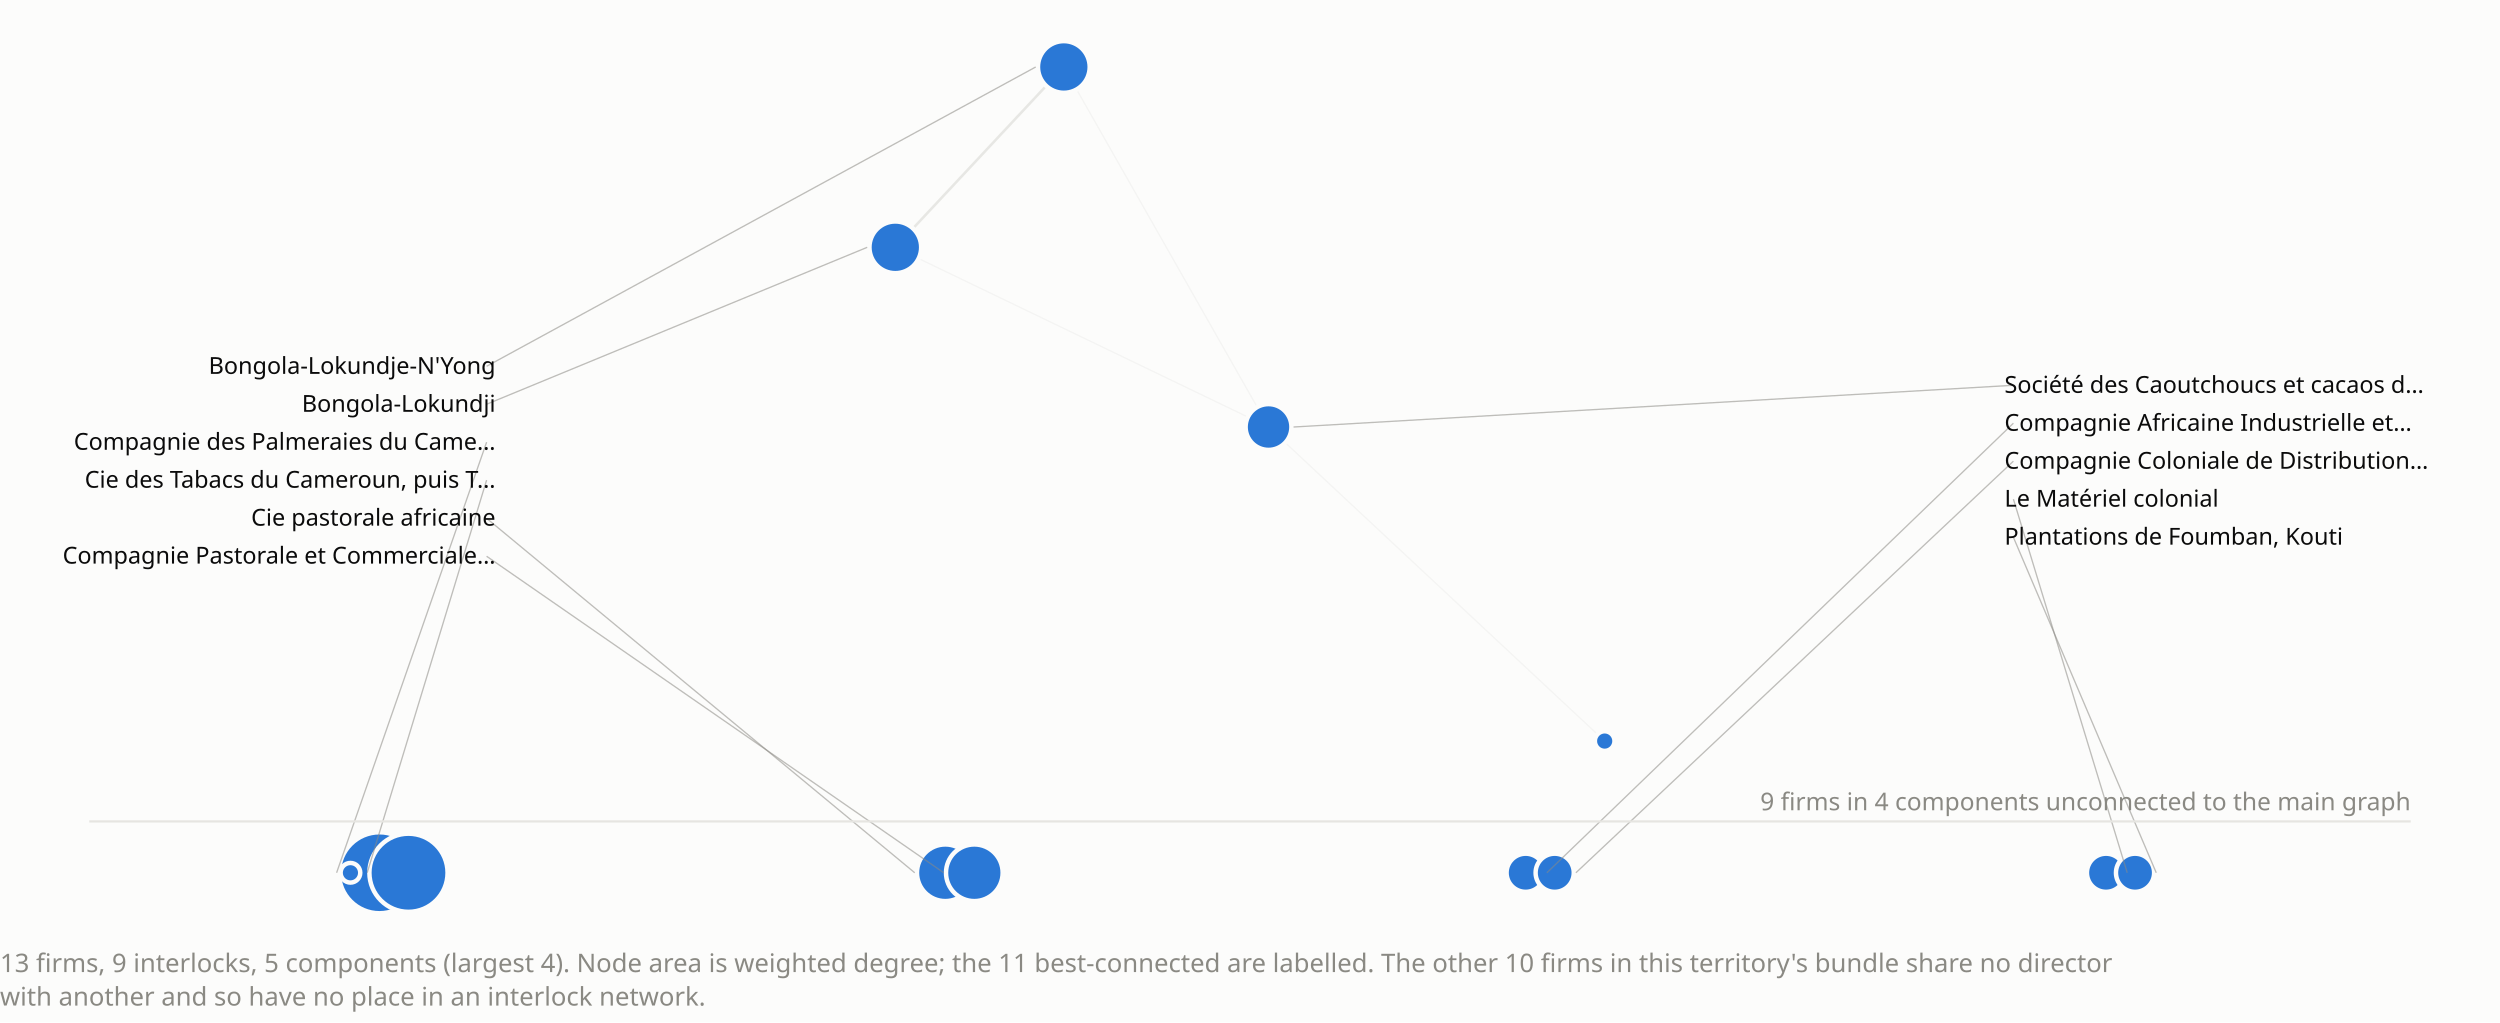
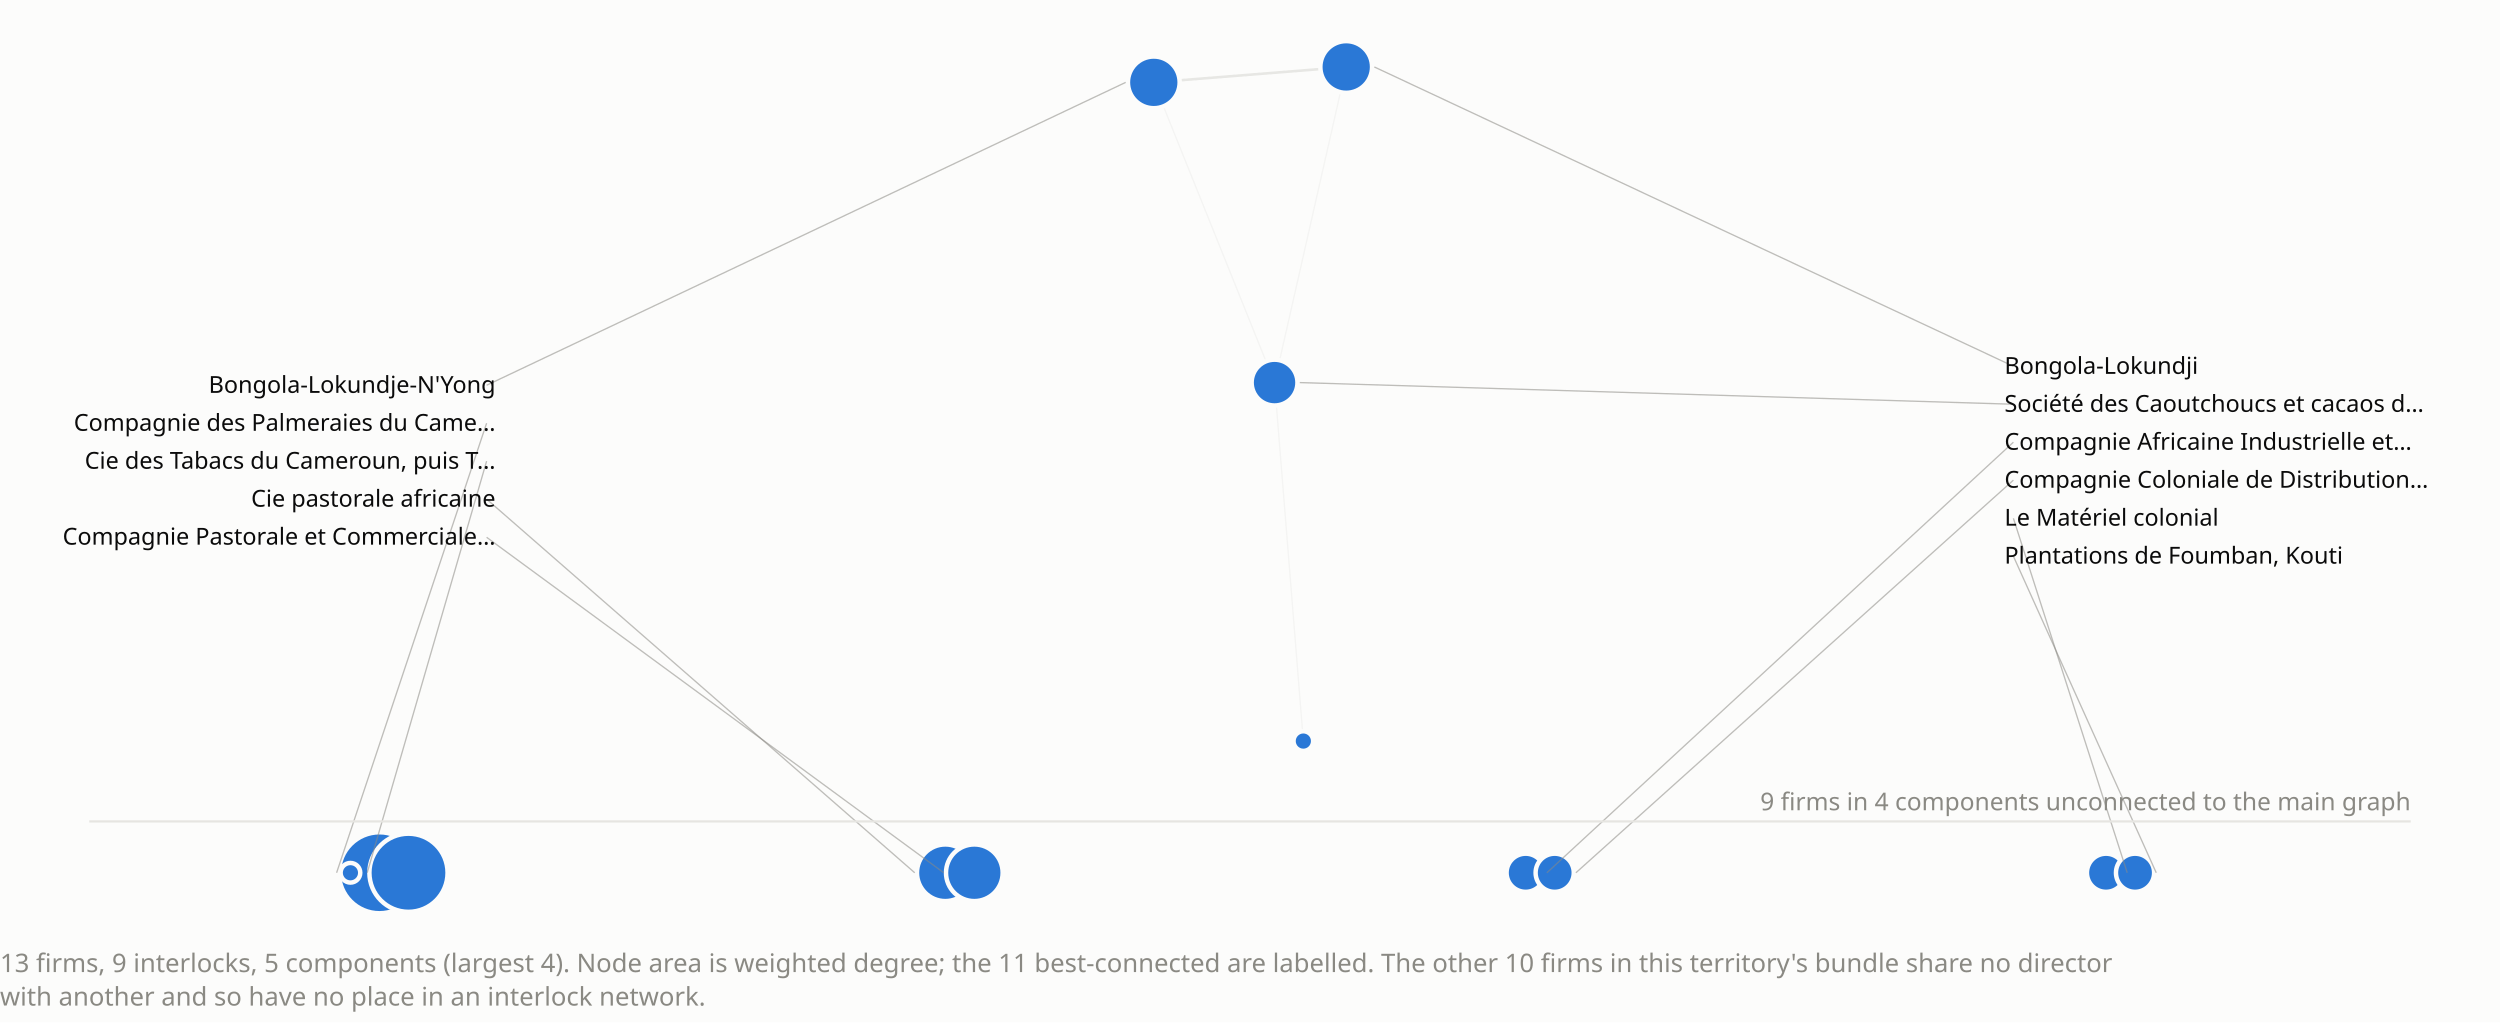
<svg xmlns="http://www.w3.org/2000/svg" viewBox="0 0 1120 458" width="1120" height="458" role="img" aria-label="Cameroun interlock network">
  <rect width="1120" height="458" fill="#fcfcfb" />
  <g stroke="#c9c8c2" fill="none">
    <path d="M170.0 391.0L183.0 391.0" stroke-width="2.00" stroke-opacity="0.620" />
-     <path d="M170.0 391.0L157.0 391.0M476.6 30.0L568.3 191.3M401.1 110.8L568.3 191.3M718.9 332.0L568.3 191.3" stroke-width="0.60" stroke-opacity="0.160" />
+     <path d="M170.0 391.0L157.0 391.0M516.9 36.9L571.0 171.4M603.1 30.0L571.0 171.4M583.9 332.0L571.0 171.4" stroke-width="0.60" stroke-opacity="0.160" />
    <path d="M423.5 391.0L436.5 391.0" stroke-width="1.72" stroke-opacity="0.620" />
-     <path d="M476.6 30.0L401.1 110.8" stroke-width="1.16" stroke-opacity="0.400" />
+     <path d="M516.9 36.9L603.1 30.0" stroke-width="1.16" stroke-opacity="0.400" />
    <path d="M683.5 391.0L696.5 391.0M943.5 391.0L956.5 391.0" stroke-width="0.88" stroke-opacity="0.280" />
  </g>
  <g>
    <circle class="nd" data-id="palmeraiescameroun" cx="170.0" cy="391.0" r="18.15" fill="#2a78d6" stroke="#fcfcfb" stroke-width="2" />
    <circle class="nd" data-id="tabacscameroun" cx="183.0" cy="391.0" r="17.51" fill="#2a78d6" stroke="#fcfcfb" stroke-width="2" />
    <circle class="nd" data-id="pastoraleafricaine" cx="423.5" cy="391.0" r="12.69" fill="#2a78d6" stroke="#fcfcfb" stroke-width="2" />
    <circle class="nd" data-id="pastoralecommercialeafricaine" cx="436.5" cy="391.0" r="12.69" fill="#2a78d6" stroke="#fcfcfb" stroke-width="2" />
-     <circle class="nd" data-id="bongolalokundjenyong" cx="476.6" cy="30.0" r="11.58" fill="#2a78d6" stroke="#fcfcfb" stroke-width="2" />
-     <circle class="nd" data-id="bongolalokundji" cx="401.1" cy="110.8" r="11.58" fill="#2a78d6" stroke="#fcfcfb" stroke-width="2" />
+     <circle class="nd" data-id="bongolalokundjenyong" cx="516.9" cy="36.9" r="11.58" fill="#2a78d6" stroke="#fcfcfb" stroke-width="2" />
+     <circle class="nd" data-id="bongolalokundji" cx="603.1" cy="30.0" r="11.58" fill="#2a78d6" stroke="#fcfcfb" stroke-width="2" />
    <circle class="nd" data-id="africaineindustrielleforestiere" cx="683.5" cy="391.0" r="8.55" fill="#2a78d6" stroke="#fcfcfb" stroke-width="2" />
    <circle class="nd" data-id="colonialedistributionenergieelectrique" cx="696.5" cy="391.0" r="8.55" fill="#2a78d6" stroke="#fcfcfb" stroke-width="2" />
    <circle class="nd" data-id="materielcolonial" cx="943.5" cy="391.0" r="8.55" fill="#2a78d6" stroke="#fcfcfb" stroke-width="2" />
    <circle class="nd" data-id="plantationsfoumbankouti" cx="956.5" cy="391.0" r="8.55" fill="#2a78d6" stroke="#fcfcfb" stroke-width="2" />
-     <circle class="nd" data-id="agricoleforestierecameroun" cx="718.9" cy="332.0" r="4.40" fill="#2a78d6" stroke="#fcfcfb" stroke-width="2" />
-     <circle class="nd" data-id="caoutchoucscacaoscameroun" cx="568.3" cy="191.3" r="10.26" fill="#2a78d6" stroke="#fcfcfb" stroke-width="2" />
+     <circle class="nd" data-id="agricoleforestierecameroun" cx="583.9" cy="332.0" r="4.40" fill="#2a78d6" stroke="#fcfcfb" stroke-width="2" />
+     <circle class="nd" data-id="caoutchoucscacaoscameroun" cx="571.0" cy="171.4" r="10.26" fill="#2a78d6" stroke="#fcfcfb" stroke-width="2" />
    <circle class="nd" data-id="cotonnierenordcamerountchad" cx="157.0" cy="391.0" r="4.40" fill="#2a78d6" stroke="#fcfcfb" stroke-width="2" />
  </g>
-   <line x1="218.0" y1="164.1" x2="464.0" y2="30.0" stroke="#8a8983" stroke-width="0.6" stroke-opacity="0.55" />
-   <line x1="218.0" y1="181.1" x2="388.5" y2="110.8" stroke="#8a8983" stroke-width="0.6" stroke-opacity="0.55" />
-   <line x1="218.0" y1="198.1" x2="150.8" y2="391.0" stroke="#8a8983" stroke-width="0.6" stroke-opacity="0.55" />
-   <line x1="218.0" y1="215.1" x2="164.5" y2="391.0" stroke="#8a8983" stroke-width="0.6" stroke-opacity="0.55" />
-   <line x1="218.0" y1="232.2" x2="409.8" y2="391.0" stroke="#8a8983" stroke-width="0.6" stroke-opacity="0.55" />
-   <line x1="218.0" y1="249.2" x2="422.8" y2="391.0" stroke="#8a8983" stroke-width="0.6" stroke-opacity="0.55" />
-   <line x1="902.0" y1="172.6" x2="579.5" y2="191.3" stroke="#8a8983" stroke-width="0.6" stroke-opacity="0.55" />
-   <line x1="902.0" y1="189.6" x2="693.0" y2="391.0" stroke="#8a8983" stroke-width="0.6" stroke-opacity="0.55" />
-   <line x1="902.0" y1="206.6" x2="706.0" y2="391.0" stroke="#8a8983" stroke-width="0.6" stroke-opacity="0.55" />
-   <line x1="902.0" y1="223.6" x2="953.0" y2="391.0" stroke="#8a8983" stroke-width="0.6" stroke-opacity="0.55" />
-   <line x1="902.0" y1="240.7" x2="966.0" y2="391.0" stroke="#8a8983" stroke-width="0.6" stroke-opacity="0.55" />
+   <line x1="218.0" y1="172.6" x2="504.3" y2="36.9" stroke="#8a8983" stroke-width="0.6" stroke-opacity="0.55" />
+   <line x1="218.0" y1="189.6" x2="150.8" y2="391.0" stroke="#8a8983" stroke-width="0.6" stroke-opacity="0.55" />
+   <line x1="218.0" y1="206.6" x2="164.5" y2="391.0" stroke="#8a8983" stroke-width="0.6" stroke-opacity="0.55" />
+   <line x1="218.0" y1="223.6" x2="409.8" y2="391.0" stroke="#8a8983" stroke-width="0.6" stroke-opacity="0.55" />
+   <line x1="218.0" y1="240.7" x2="422.8" y2="391.0" stroke="#8a8983" stroke-width="0.6" stroke-opacity="0.55" />
+   <line x1="902.0" y1="164.1" x2="615.7" y2="30.0" stroke="#8a8983" stroke-width="0.6" stroke-opacity="0.55" />
+   <line x1="902.0" y1="181.1" x2="582.3" y2="171.4" stroke="#8a8983" stroke-width="0.6" stroke-opacity="0.55" />
+   <line x1="902.0" y1="198.1" x2="693.0" y2="391.0" stroke="#8a8983" stroke-width="0.6" stroke-opacity="0.55" />
+   <line x1="902.0" y1="215.1" x2="706.0" y2="391.0" stroke="#8a8983" stroke-width="0.6" stroke-opacity="0.55" />
+   <line x1="902.0" y1="232.2" x2="953.0" y2="391.0" stroke="#8a8983" stroke-width="0.6" stroke-opacity="0.55" />
+   <line x1="902.0" y1="249.2" x2="966.0" y2="391.0" stroke="#8a8983" stroke-width="0.6" stroke-opacity="0.55" />
  <g font-size="10.5" font-family="ui-sans-serif,system-ui,sans-serif" fill="#0b0b0b">
-     <text x="222.0" y="167.5" text-anchor="end">Bongola-Lokundje-N'Yong</text>
-     <text x="222.0" y="184.5" text-anchor="end">Bongola-Lokundji</text>
-     <text x="222.0" y="201.5" text-anchor="end">Compagnie des Palmeraies du Came…</text>
-     <text x="222.0" y="218.5" text-anchor="end">Cie des Tabacs du Cameroun, puis T…</text>
-     <text x="222.0" y="235.5" text-anchor="end">Cie pastorale africaine</text>
-     <text x="222.0" y="252.5" text-anchor="end">Compagnie Pastorale et Commerciale…</text>
-     <text x="898.0" y="176.0" text-anchor="start">Société des Caoutchoucs et cacaos d…</text>
-     <text x="898.0" y="193.0" text-anchor="start">Compagnie Africaine Industrielle et…</text>
-     <text x="898.0" y="210.0" text-anchor="start">Compagnie Coloniale de Distribution…</text>
-     <text x="898.0" y="227.0" text-anchor="start">Le Matériel colonial</text>
-     <text x="898.0" y="244.0" text-anchor="start">Plantations de Foumban, Kouti</text>
+     <text x="222.0" y="176.0" text-anchor="end">Bongola-Lokundje-N'Yong</text>
+     <text x="222.0" y="193.0" text-anchor="end">Compagnie des Palmeraies du Came…</text>
+     <text x="222.0" y="210.0" text-anchor="end">Cie des Tabacs du Cameroun, puis T…</text>
+     <text x="222.0" y="227.0" text-anchor="end">Cie pastorale africaine</text>
+     <text x="222.0" y="244.0" text-anchor="end">Compagnie Pastorale et Commerciale…</text>
+     <text x="898.0" y="167.5" text-anchor="start">Bongola-Lokundji</text>
+     <text x="898.0" y="184.5" text-anchor="start">Société des Caoutchoucs et cacaos d…</text>
+     <text x="898.0" y="201.5" text-anchor="start">Compagnie Africaine Industrielle et…</text>
+     <text x="898.0" y="218.5" text-anchor="start">Compagnie Coloniale de Distribution…</text>
+     <text x="898.0" y="235.5" text-anchor="start">Le Matériel colonial</text>
+     <text x="898.0" y="252.5" text-anchor="start">Plantations de Foumban, Kouti</text>
  </g>
  <line x1="40" y1="368" x2="1080" y2="368" stroke="#e6e5e1" stroke-width="1" />
  <text x="1080" y="363" text-anchor="end" font-size="11" font-family="ui-sans-serif,system-ui,sans-serif" fill="#8a8983">9 firms in 4 components unconnected to the main graph</text>
  <g font-size="11.5" font-family="ui-sans-serif,system-ui,sans-serif" fill="#8a8983">
    <text x="0" y="435.5">13 firms, 9 interlocks, 5 components (largest 4). Node area is weighted degree; the 11 best-connected are labelled. The other 10 firms in this territory's bundle share no director</text>
    <text x="0" y="450.5">with another and so have no place in an interlock network.</text>
  </g>
</svg>
